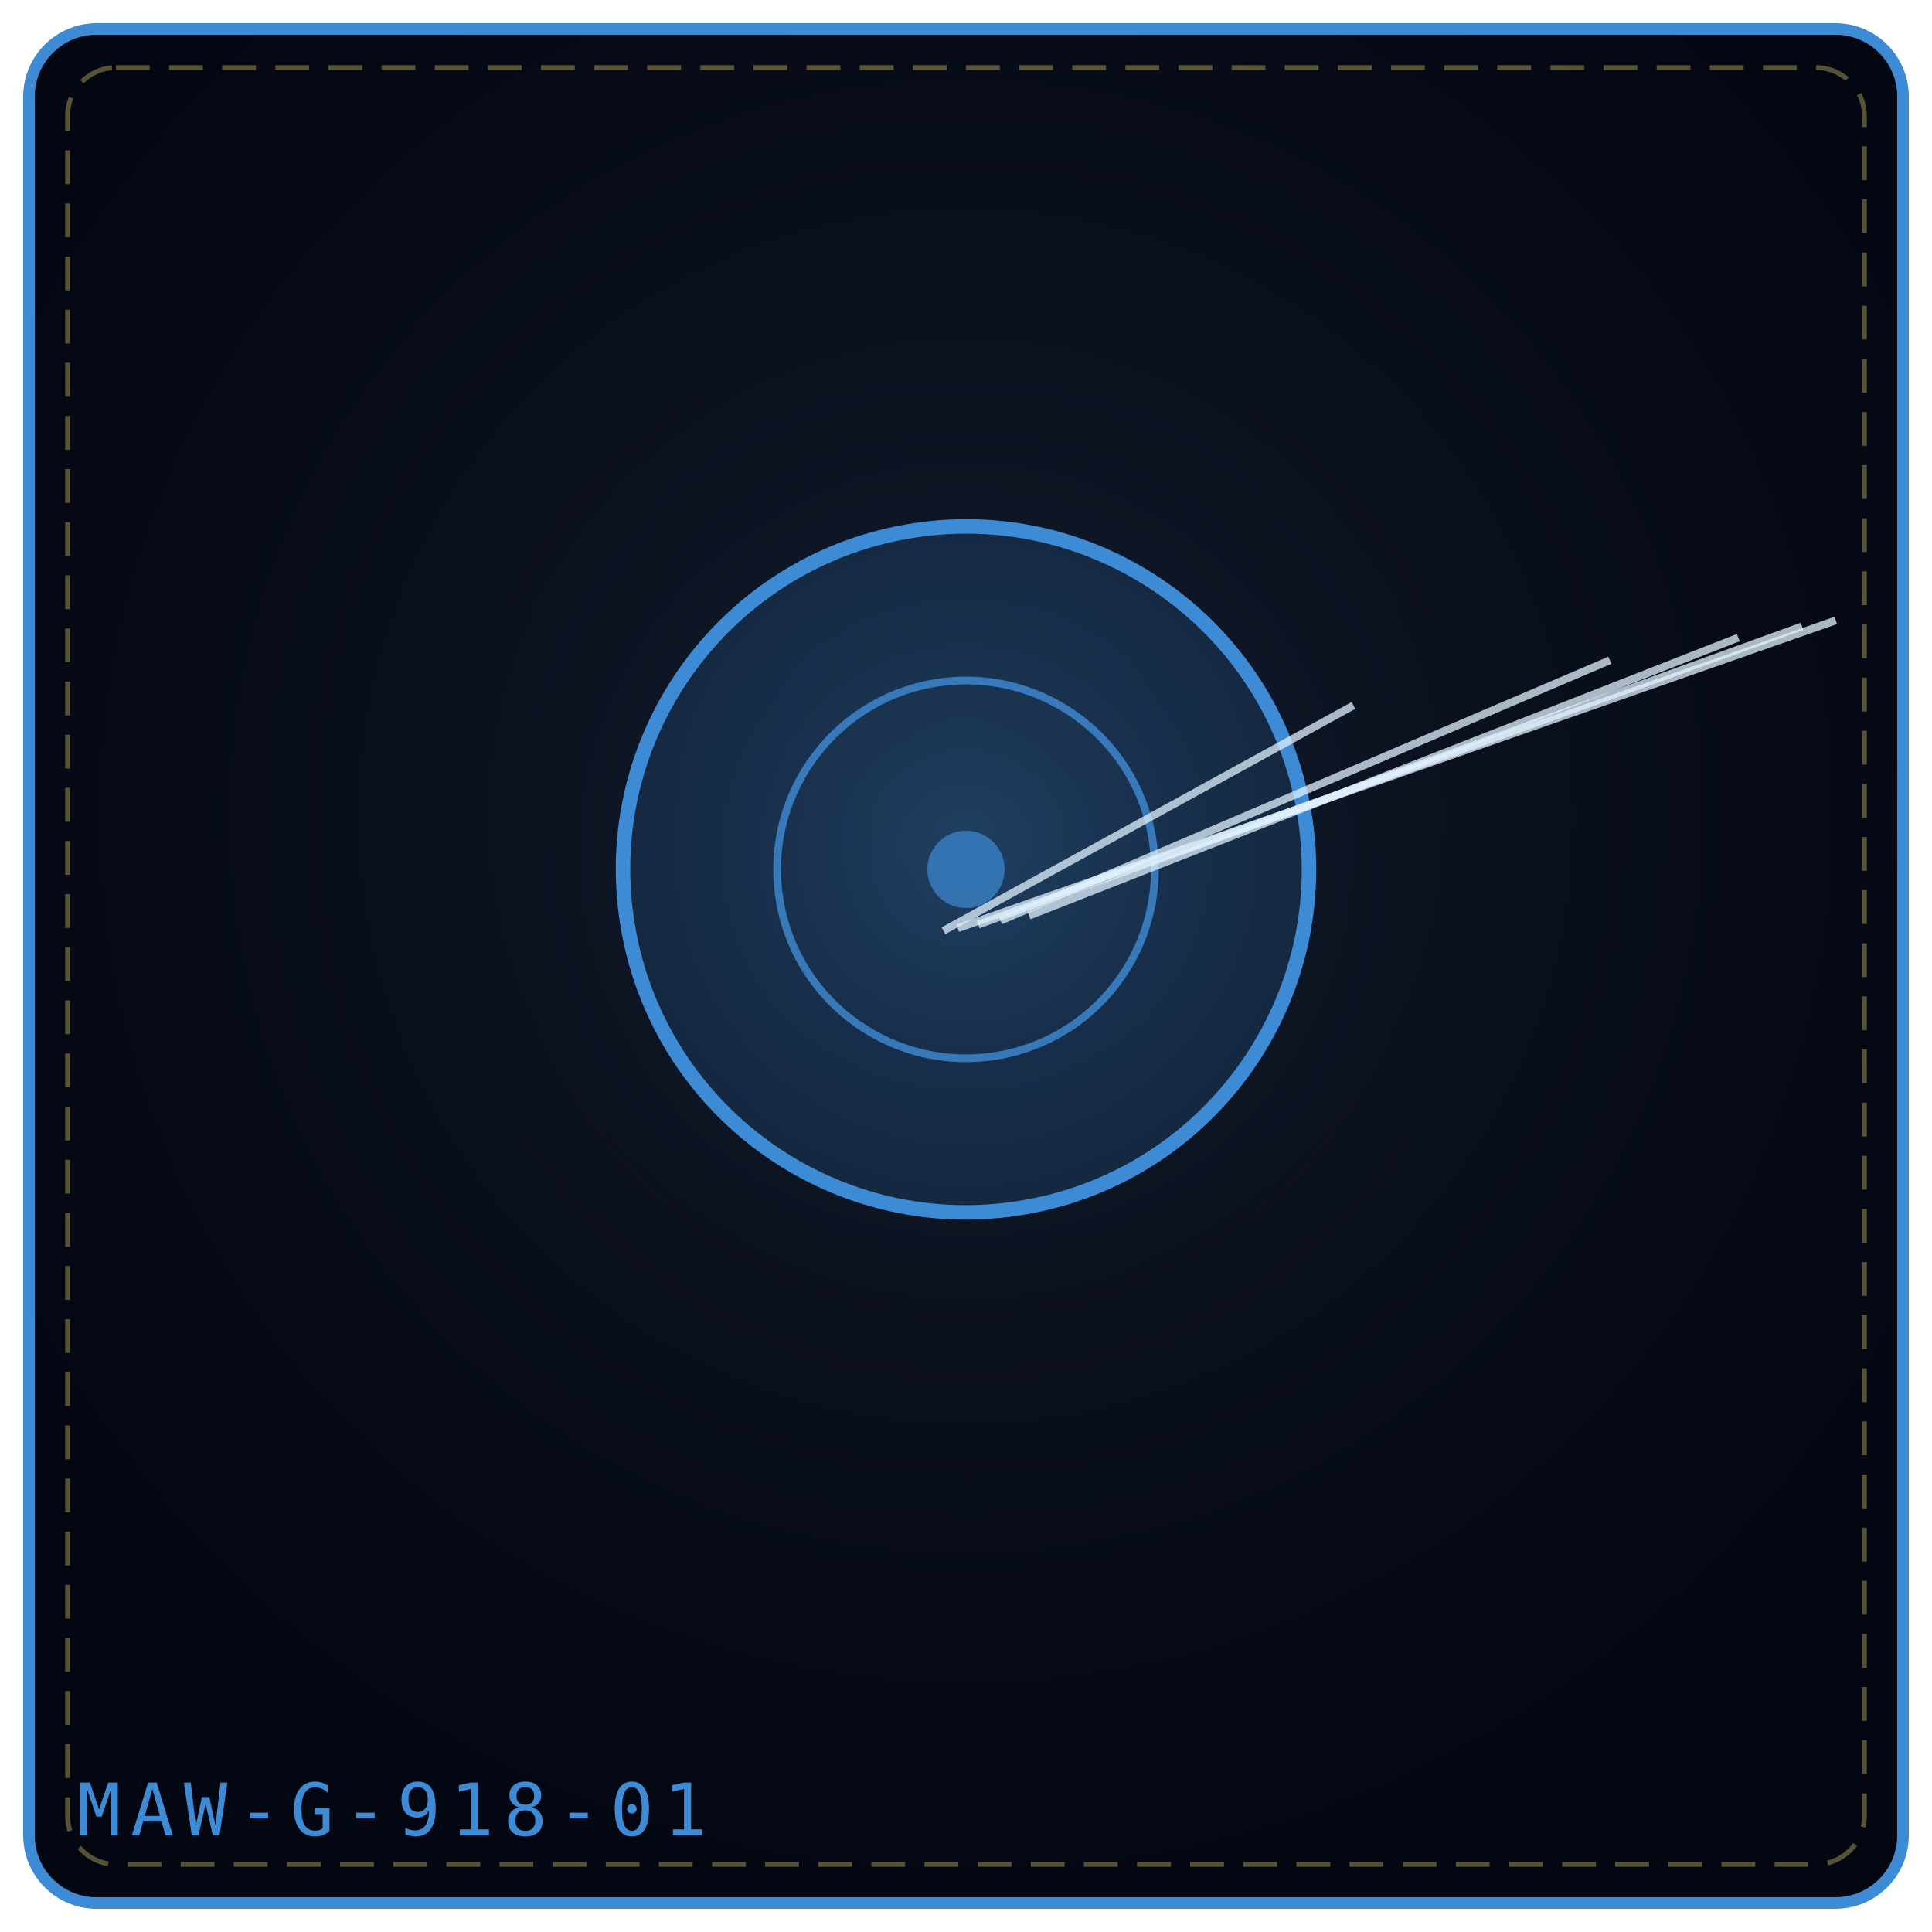
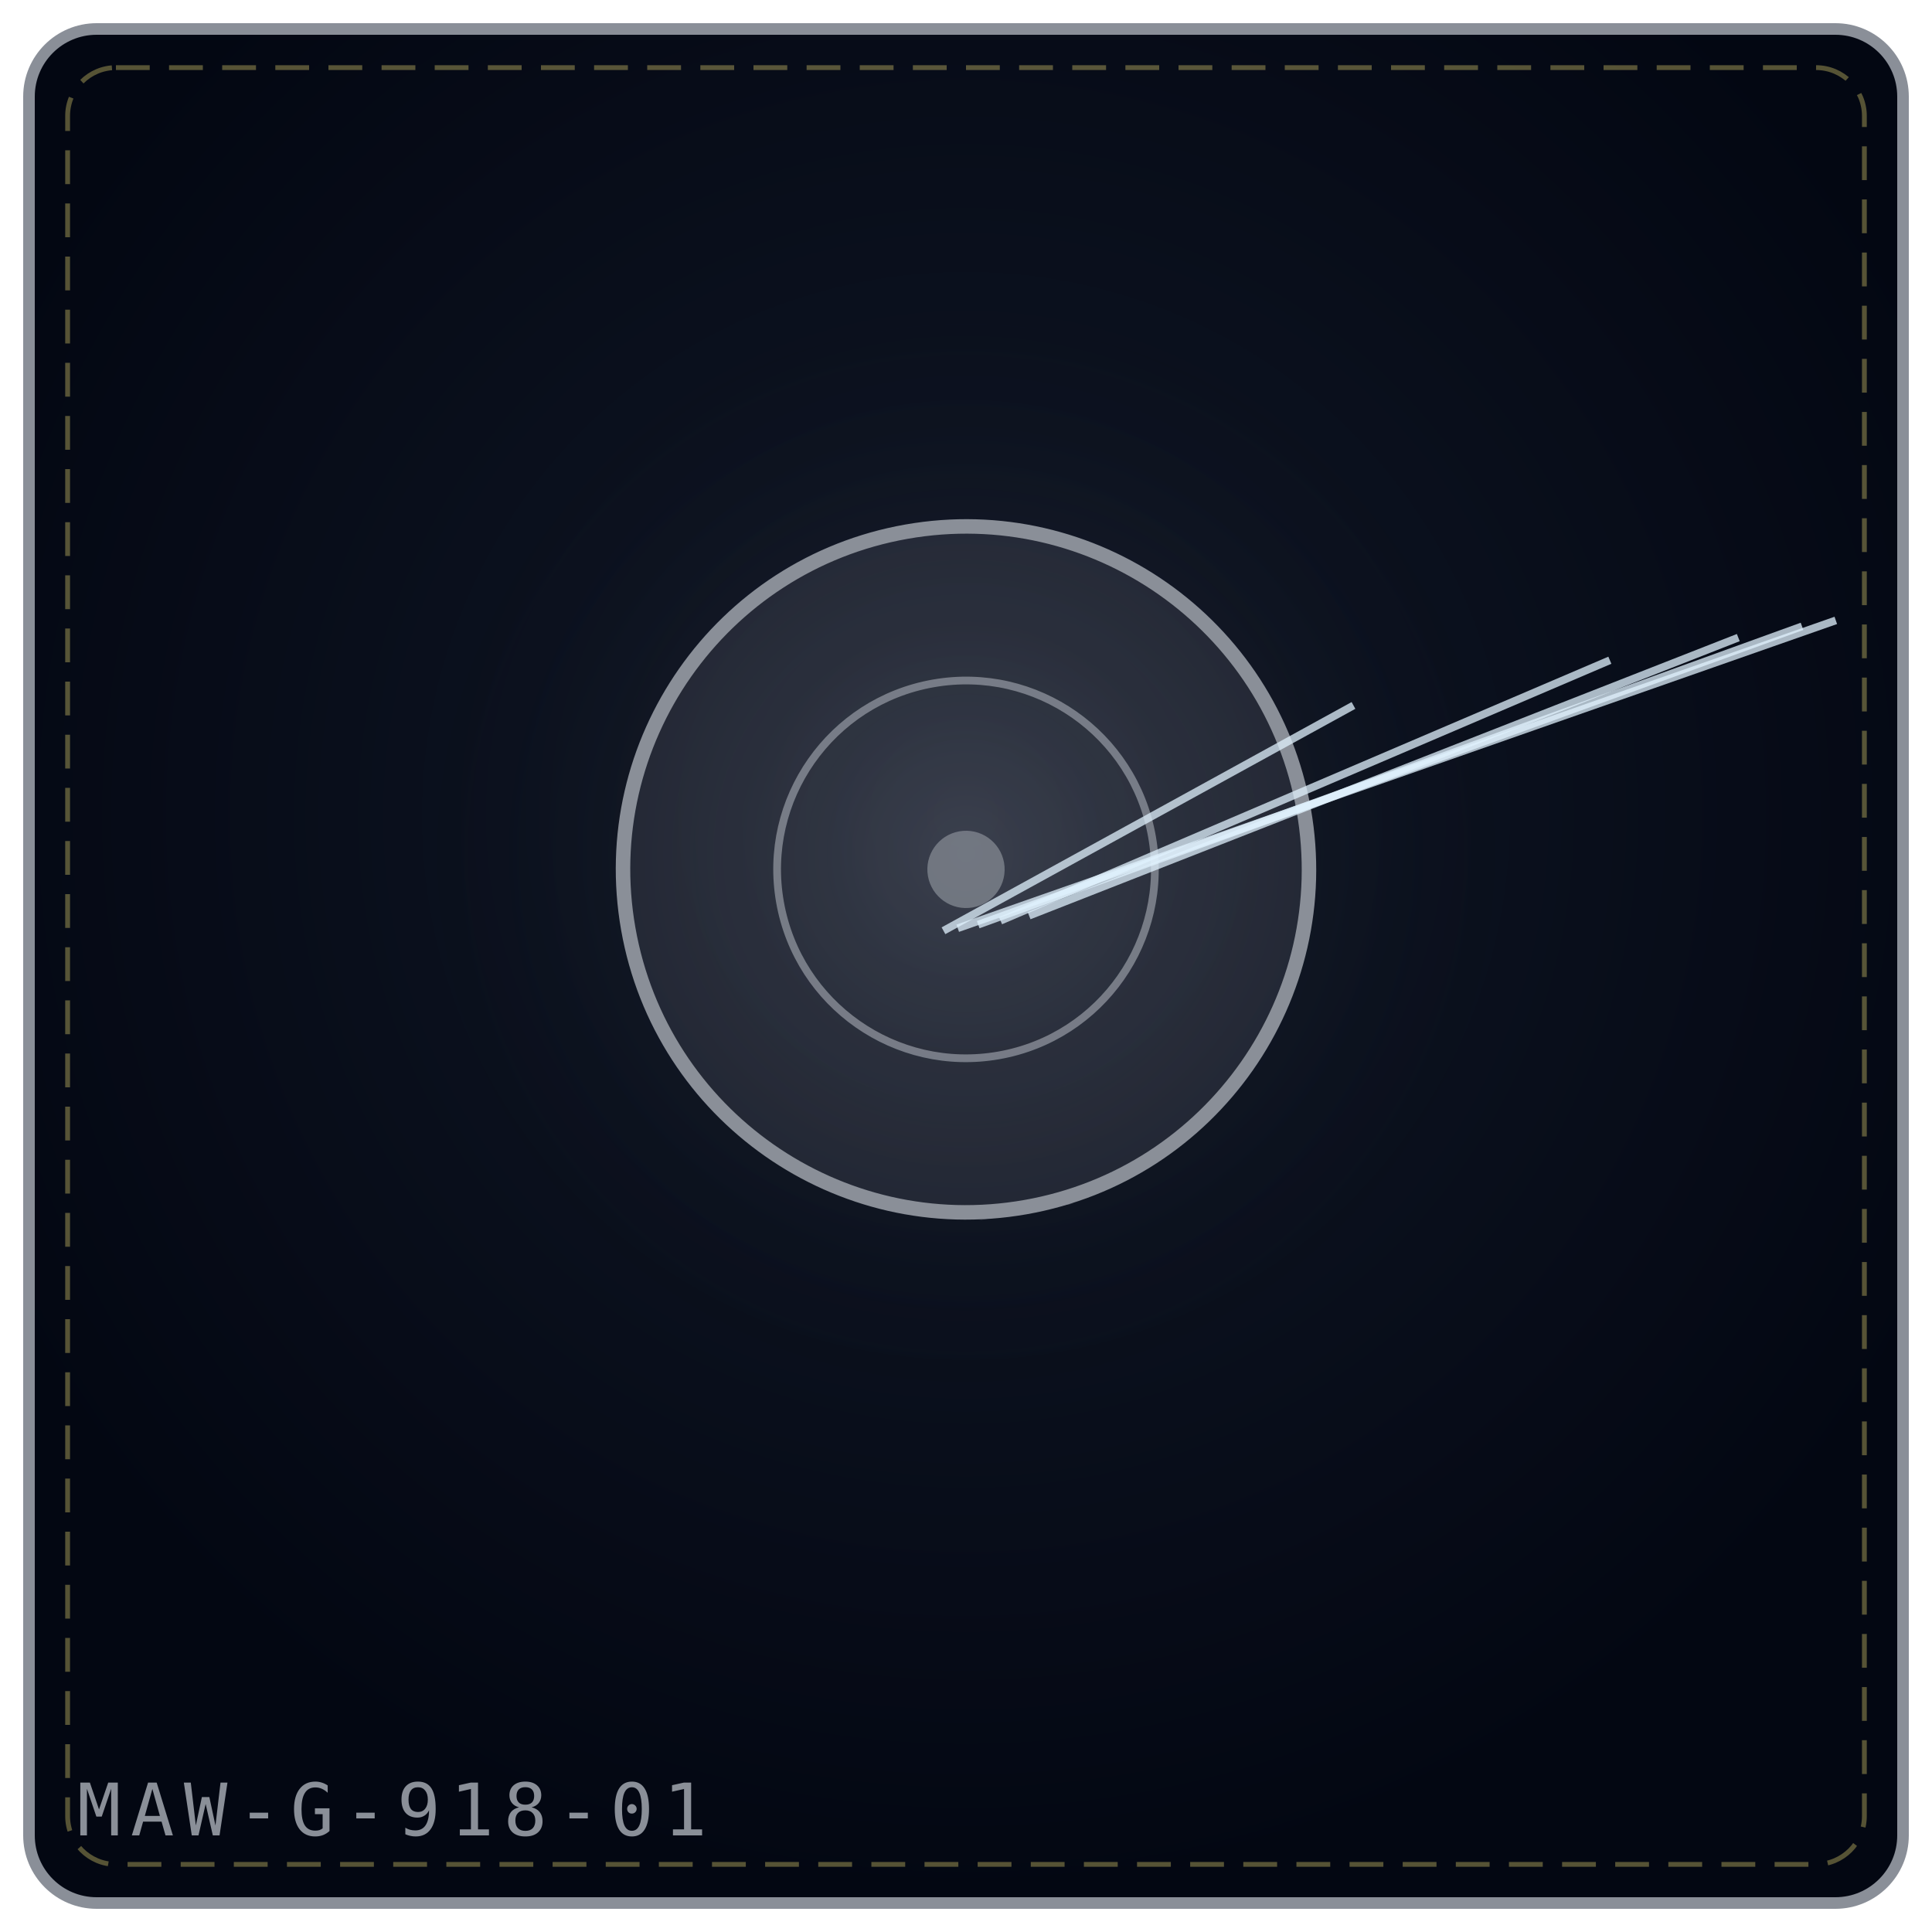
<svg xmlns="http://www.w3.org/2000/svg" viewBox="0 0 400 400" width="100%" height="100%" role="img" aria-label="NINETY SECONDS'S TOKEN">
  <defs>
    <radialGradient id="bg5d66c4" cx="50%" cy="42%" r="58%">
      <stop offset="0%" stop-color="#111827" />
      <stop offset="100%" stop-color="#030712" />
    </radialGradient>
    <radialGradient id="gl5d66c4" cx="50%" cy="46%" r="42%">
-       <stop offset="0%" stop-color="#3e8bd5" stop-opacity=".22" />
+       <stop offset="0%" stop-color="#8a8f98" stop-opacity=".22" />
      <stop offset="100%" stop-color="#000" stop-opacity="0" />
    </radialGradient>
  </defs>
-   <rect x="6" y="6" width="388" height="388" rx="14" fill="url(#bg5d66c4)" stroke="#3e8bd5" stroke-width="2.4" />
+   <rect x="6" y="6" width="388" height="388" rx="14" fill="url(#bg5d66c4)" stroke="#8a8f98" stroke-width="2.4" />
  <rect x="14" y="14" width="372" height="372" rx="10" fill="none" stroke="#f1df76" stroke-width="1" stroke-dasharray="7 4" opacity=".35" />
  <circle cx="200" cy="188" r="141" fill="url(#gl5d66c4)" />
  <g transform="rotate(-10 200.0 180.0)">
-     <circle cx="200.0" cy="180.0" r="71" fill="#3e8bd5" fill-opacity=".16" stroke="#3e8bd5" stroke-width="3" />
-     <circle cx="200.0" cy="180.0" r="39.1" fill="none" stroke="#3e8bd5" stroke-width="1.6" opacity=".8" />
+     <circle cx="200.0" cy="180.0" r="71" fill="#8a8f98" fill-opacity=".16" stroke="#8a8f98" stroke-width="3" />
+     <circle cx="200.0" cy="180.0" r="39.1" fill="none" stroke="#8a8f98" stroke-width="1.6" opacity=".8" />
    <path d="M284.9 160.5 L193.2 191.7" fill="none" stroke="#e0f2fe" stroke-width="1.6" opacity=".75" />
    <path d="M338.8 160.5 L205.2 191.7" fill="none" stroke="#e0f2fe" stroke-width="1.6" opacity=".75" />
    <path d="M365.8 160.5 L211.2 191.7" fill="none" stroke="#e0f2fe" stroke-width="1.6" opacity=".75" />
    <path d="M379.2 160.5 L200.5 191.7" fill="none" stroke="#e0f2fe" stroke-width="1.6" opacity=".75" />
    <path d="M386.3 160.5 L196.2 191.7" fill="none" stroke="#e0f2fe" stroke-width="1.6" opacity=".75" />
-     <circle cx="200.0" cy="180.0" r="8" fill="#3e8bd5" fill-opacity=".7" />
-     <path d="M200.0 251.0 L190.0 252.0 L210.0 252.0 Z" fill="#3e8bd5" fill-opacity=".4" />
+     <circle cx="200.0" cy="180.0" r="8" fill="#8a8f98" fill-opacity=".7" />
+     <path d="M200.0 251.0 L190.0 252.0 L210.0 252.0 Z" fill="#8a8f98" fill-opacity=".4" />
  </g>
-   <text x="16" y="380" font-family="monospace" font-size="15" letter-spacing="2" fill="#3e8bd5">MAW-G-918-01</text>
+   <text x="16" y="380" font-family="monospace" font-size="15" letter-spacing="2" fill="#8a8f98">MAW-G-918-01</text>
</svg>
